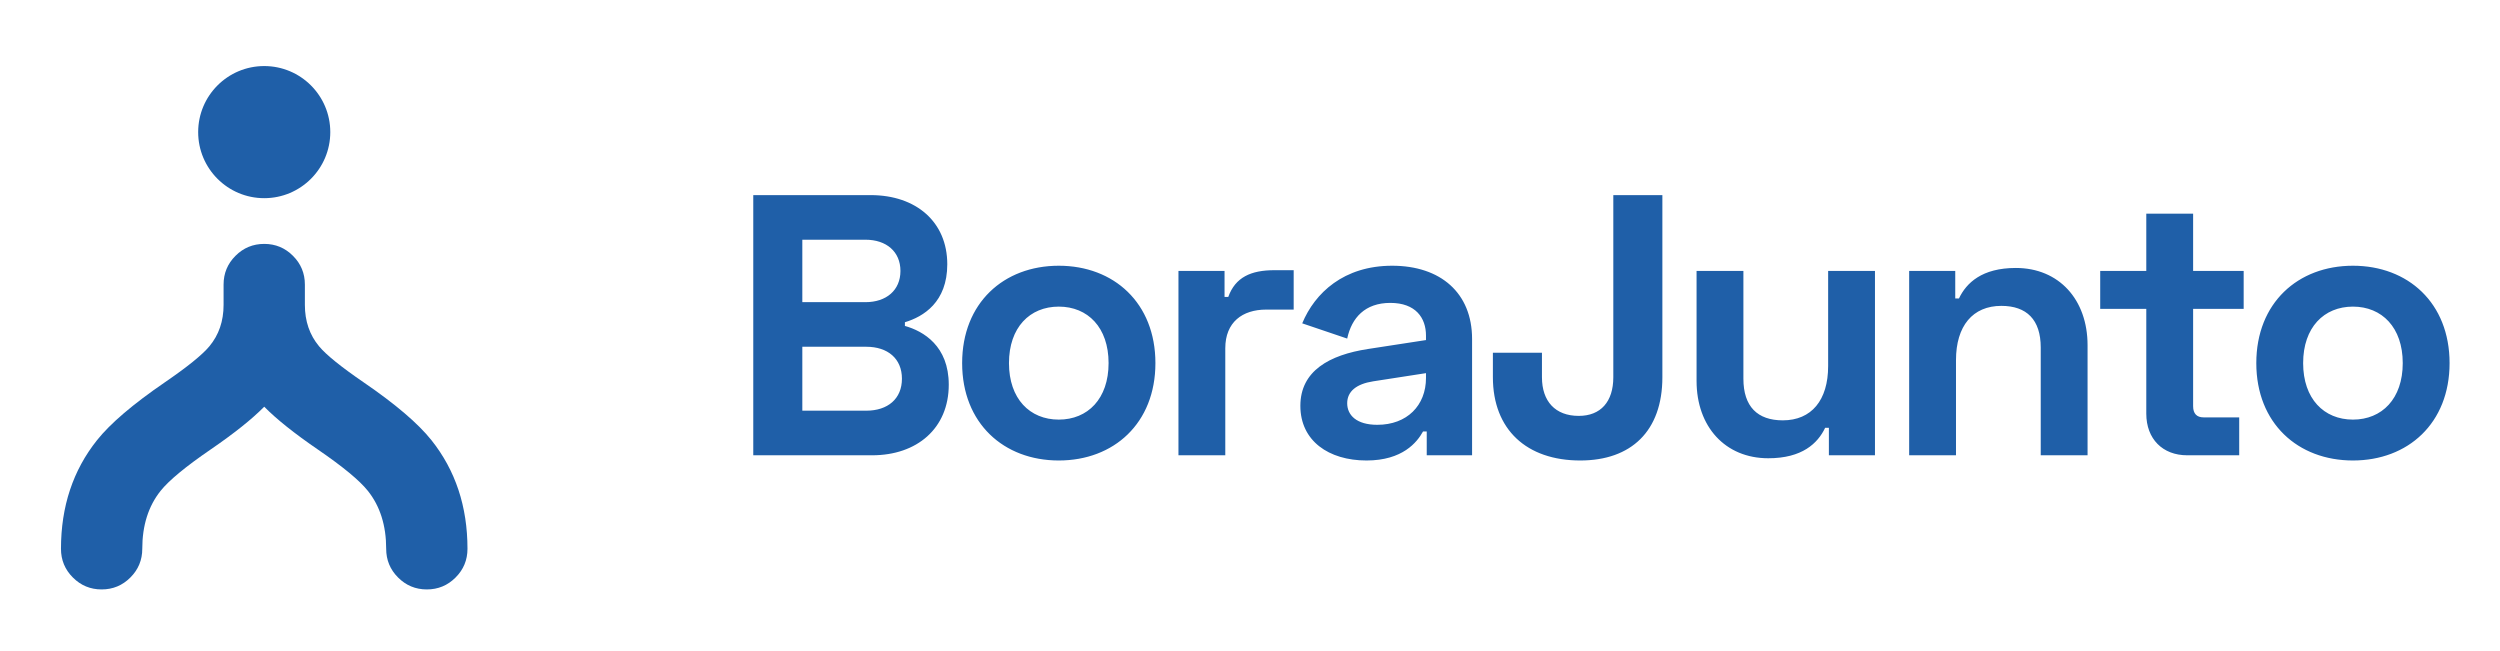
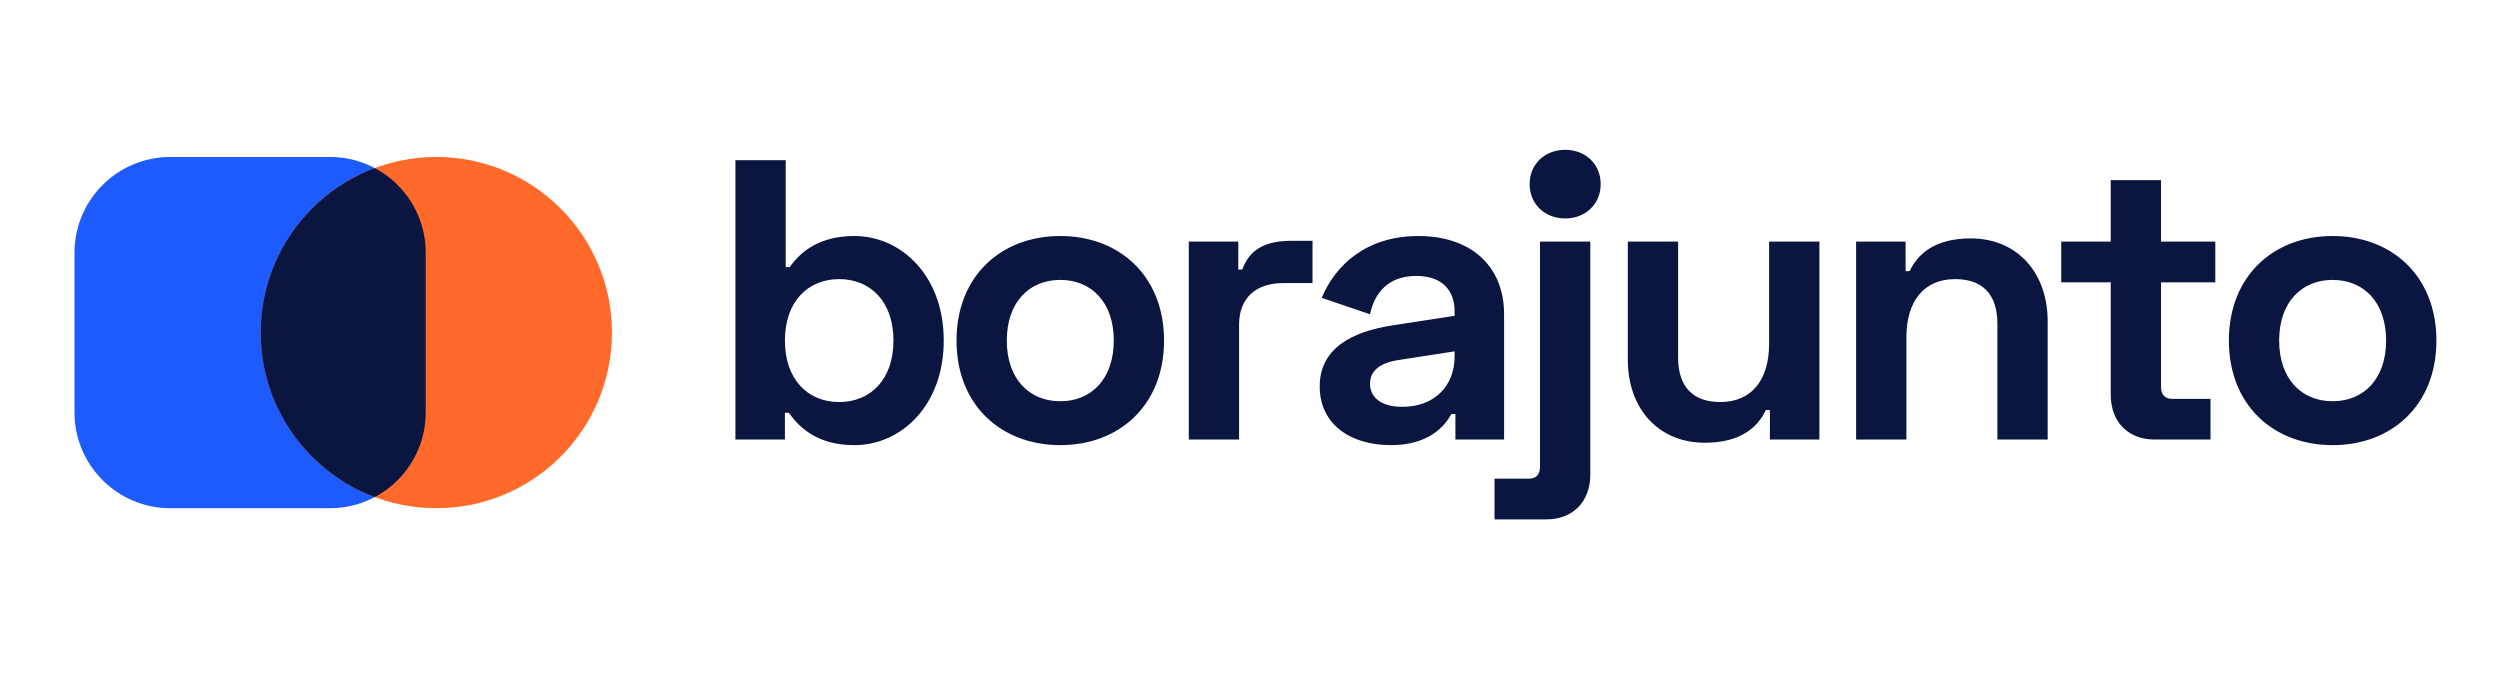
- <svg xmlns="http://www.w3.org/2000/svg" viewBox="0 0 984 256" role="img" aria-labelledby="t">
-   <path fill="#1F5FA8" d="M152 216Q152 202.24 144.79 193.2Q139.89 187.06 125.11 176.93Q111.24 167.43 104 160.08Q96.76 167.43 82.89 176.93Q68.11 187.06 63.21 193.2Q56 202.24 56 216Q56 222.63 51.31 227.31Q46.63 232 40 232Q33.37 232 28.69 227.31Q24 222.63 24 216Q24 191.05 38.19 173.25Q46.07 163.37 64.81 150.53Q78.2 141.36 82.4 136.32Q88 129.61 88 120V112Q88 105.37 92.69 100.69Q97.37 96 104 96Q110.63 96 115.31 100.69Q120 105.37 120 112V120Q120 129.61 125.6 136.32Q129.8 141.36 143.19 150.53Q161.93 163.37 169.81 173.25Q184 191.05 184 216Q184 222.63 179.31 227.31Q174.63 232 168 232Q161.37 232 156.69 227.31Q152 222.63 152 216ZM104 26C118.36 26 130 37.64 130 52C130 66.36 118.36 78 104 78C89.64 78 78 66.36 78 52C78 37.64 89.64 26 104 26Z" />
-   <path fill="#1F5FA8" transform="translate(288 179.20) scale(0.14629)" d="M58 -700V0H378C498 0 584 -72 584 -190C584 -294 516 -334 466 -348V-358C516 -373 580 -412 580 -514C580 -628 496 -700 374 -700ZM190 -580H360C416 -580 454 -548 454 -496C454 -444 416 -412 360 -412H190ZM190 -292H362C420 -292 458 -260 458 -206C458 -152 420 -120 362 -120H190ZM620.0 -248C620.0 -86 732.0 14 880.0 14C1028.0 14 1140.0 -86 1140.0 -248C1140.0 -410 1028.0 -510 880.0 -510C732.0 -510 620.0 -410 620.0 -248ZM746.0 -248C746.0 -344 802.0 -400 880.0 -400C958.0 -400 1014.0 -344 1014.0 -248C1014.0 -152 958.0 -96 880.0 -96C802.0 -96 746.0 -152 746.0 -248ZM1326.0 -496H1202.0V0H1328.0V-288C1328.0 -358 1374.0 -392 1438.0 -392H1512.0V-498H1460.0C1397.0 -498 1355.0 -479 1336.0 -426H1326.0ZM1535.0 -355 1656.0 -314C1668.0 -370 1704.0 -410 1772.0 -410C1840.0 -410 1868.0 -370 1868.0 -322V-310L1712.0 -286C1608.0 -270 1530.0 -227 1530.0 -133C1530.0 -39 1606.0 14 1708.0 14C1805.0 14 1844.0 -35 1860.0 -64H1870.0V0H1992.0V-313C1992.0 -437 1907.0 -510 1777.0 -510C1647.0 -510 1569.0 -437 1535.0 -355ZM1656.0 -140C1656.0 -172 1681.0 -192 1726.0 -199L1868.0 -221V-208C1868.0 -134 1817.0 -82 1737.0 -82C1681.0 -82 1656.0 -108 1656.0 -140ZM2504.0 -700H2372.0V-210C2372.0 -144 2338.0 -106 2279.0 -106C2216.0 -106 2180.0 -145 2180.0 -210V-276H2048.0V-210C2048.0 -69 2139.0 14 2283.0 14C2420.0 14 2504.0 -65 2504.0 -210ZM3076.0 0V-496H2950.0V-240C2950.0 -148 2905.0 -94 2828.0 -94C2760.0 -94 2722.0 -131 2722.0 -206V-496H2596.0V-200C2596.0 -77 2673.0 8 2789.0 8C2880.0 8 2922.0 -32 2942.0 -74H2952.0V0ZM3168.0 -496V0H3294.0V-256C3294.0 -348 3339.0 -402 3416.0 -402C3484.0 -402 3522.0 -365 3522.0 -290V0H3648.0V-296C3648.0 -419 3571.0 -504 3455.0 -504C3364.0 -504 3322.0 -464 3302.0 -422H3292.0V-496ZM3682.0 -394H3806.0V-112C3806.0 -44 3850.0 0 3916.0 0H4056.0V-102H3960.0C3942.0 -102 3932.0 -112 3932.0 -132V-394H4068.0V-496H3932.0V-650H3806.0V-496H3682.0ZM4102.0 -248C4102.0 -86 4214.0 14 4362.0 14C4510.0 14 4622.0 -86 4622.0 -248C4622.0 -410 4510.0 -510 4362.0 -510C4214.0 -510 4102.0 -410 4102.0 -248ZM4228.0 -248C4228.0 -344 4284.0 -400 4362.0 -400C4440.0 -400 4496.0 -344 4496.0 -248C4496.0 -152 4440.0 -96 4362.0 -96C4284.0 -96 4228.0 -152 4228.0 -248Z" />
+ <svg xmlns="http://www.w3.org/2000/svg" viewBox="0 0 939.6 256" width="939.6" height="256" role="img" aria-labelledby="t">
+   <g transform="translate(0 0) scale(1.0)">
+     <defs>
+       <clipPath id="ch">
+         <rect x="28" y="59" width="132" height="132" rx="36" />
+       </clipPath>
+     </defs>
+     <rect x="28" y="59" width="132" height="132" rx="36" fill="#1D5BFF" />
+     <circle cx="164" cy="125" r="66" fill="#FF6A2B" />
+     <circle cx="164" cy="125" r="66" fill="#0B1640" clip-path="url(#ch)" />
+   </g>
+   <path fill="#0B1640" transform="translate(268 165.2) scale(0.15)" d="M56 -700V0H180V-67H190C220 -24 268 14 354 14C472 14 578 -86 578 -248C578 -410 472 -510 354 -510C268 -510 220 -472 192 -432H182V-700ZM316 -402C394 -402 452 -346 452 -248C452 -150 394 -94 316 -94C238 -94 180 -150 180 -248C180 -346 238 -402 316 -402ZM610.0 -248C610.0 -86 722.0 14 870.0 14C1018.0 14 1130.0 -86 1130.0 -248C1130.0 -410 1018.0 -510 870.0 -510C722.0 -510 610.0 -410 610.0 -248ZM736.0 -248C736.0 -344 792.0 -400 870.0 -400C948.0 -400 1004.0 -344 1004.0 -248C1004.0 -152 948.0 -96 870.0 -96C792.0 -96 736.0 -152 736.0 -248ZM1316.0 -496H1192.0V0H1318.0V-288C1318.0 -358 1364.0 -392 1428.0 -392H1502.0V-498H1450.0C1387.0 -498 1345.0 -479 1326.0 -426H1316.0ZM1525.0 -355 1646.0 -314C1658.0 -370 1694.0 -410 1762.0 -410C1830.0 -410 1858.0 -370 1858.0 -322V-310L1702.0 -286C1598.0 -270 1520.0 -227 1520.0 -133C1520.0 -39 1596.0 14 1698.0 14C1795.0 14 1834.0 -35 1850.0 -64H1860.0V0H1982.0V-313C1982.0 -437 1897.0 -510 1767.0 -510C1637.0 -510 1559.0 -437 1525.0 -355ZM1646.0 -140C1646.0 -172 1671.0 -192 1716.0 -199L1858.0 -221V-208C1858.0 -134 1807.0 -82 1727.0 -82C1671.0 -82 1646.0 -108 1646.0 -140ZM2046.0 -640C2046.0 -589 2085.0 -554 2135.0 -554C2185.0 -554 2224.0 -589 2224.0 -640C2224.0 -691 2185.0 -726 2135.0 -726C2085.0 -726 2046.0 -691 2046.0 -640ZM2198.0 -496H2072.0V68C2072.0 88 2062.0 98 2044.0 98H1958.0V200H2088.0C2154.0 200 2198.0 156 2198.0 88ZM2772.0 0V-496H2646.0V-240C2646.0 -148 2601.0 -94 2524.0 -94C2456.0 -94 2418.0 -131 2418.0 -206V-496H2292.0V-200C2292.0 -77 2369.0 8 2485.0 8C2576.0 8 2618.0 -32 2638.0 -74H2648.0V0ZM2864.0 -496V0H2990.0V-256C2990.0 -348 3035.0 -402 3112.0 -402C3180.0 -402 3218.0 -365 3218.0 -290V0H3344.0V-296C3344.0 -419 3267.0 -504 3151.0 -504C3060.0 -504 3018.0 -464 2998.0 -422H2988.0V-496ZM3378.0 -394H3502.0V-112C3502.0 -44 3546.0 0 3612.0 0H3752.0V-102H3656.0C3638.0 -102 3628.0 -112 3628.0 -132V-394H3764.0V-496H3628.0V-650H3502.0V-496H3378.0ZM3798.0 -248C3798.0 -86 3910.0 14 4058.0 14C4206.0 14 4318.0 -86 4318.0 -248C4318.0 -410 4206.0 -510 4058.0 -510C3910.0 -510 3798.0 -410 3798.0 -248ZM3924.0 -248C3924.0 -344 3980.0 -400 4058.0 -400C4136.0 -400 4192.0 -344 4192.0 -248C4192.0 -152 4136.0 -96 4058.0 -96C3980.0 -96 3924.0 -152 3924.0 -248Z" />
</svg>
